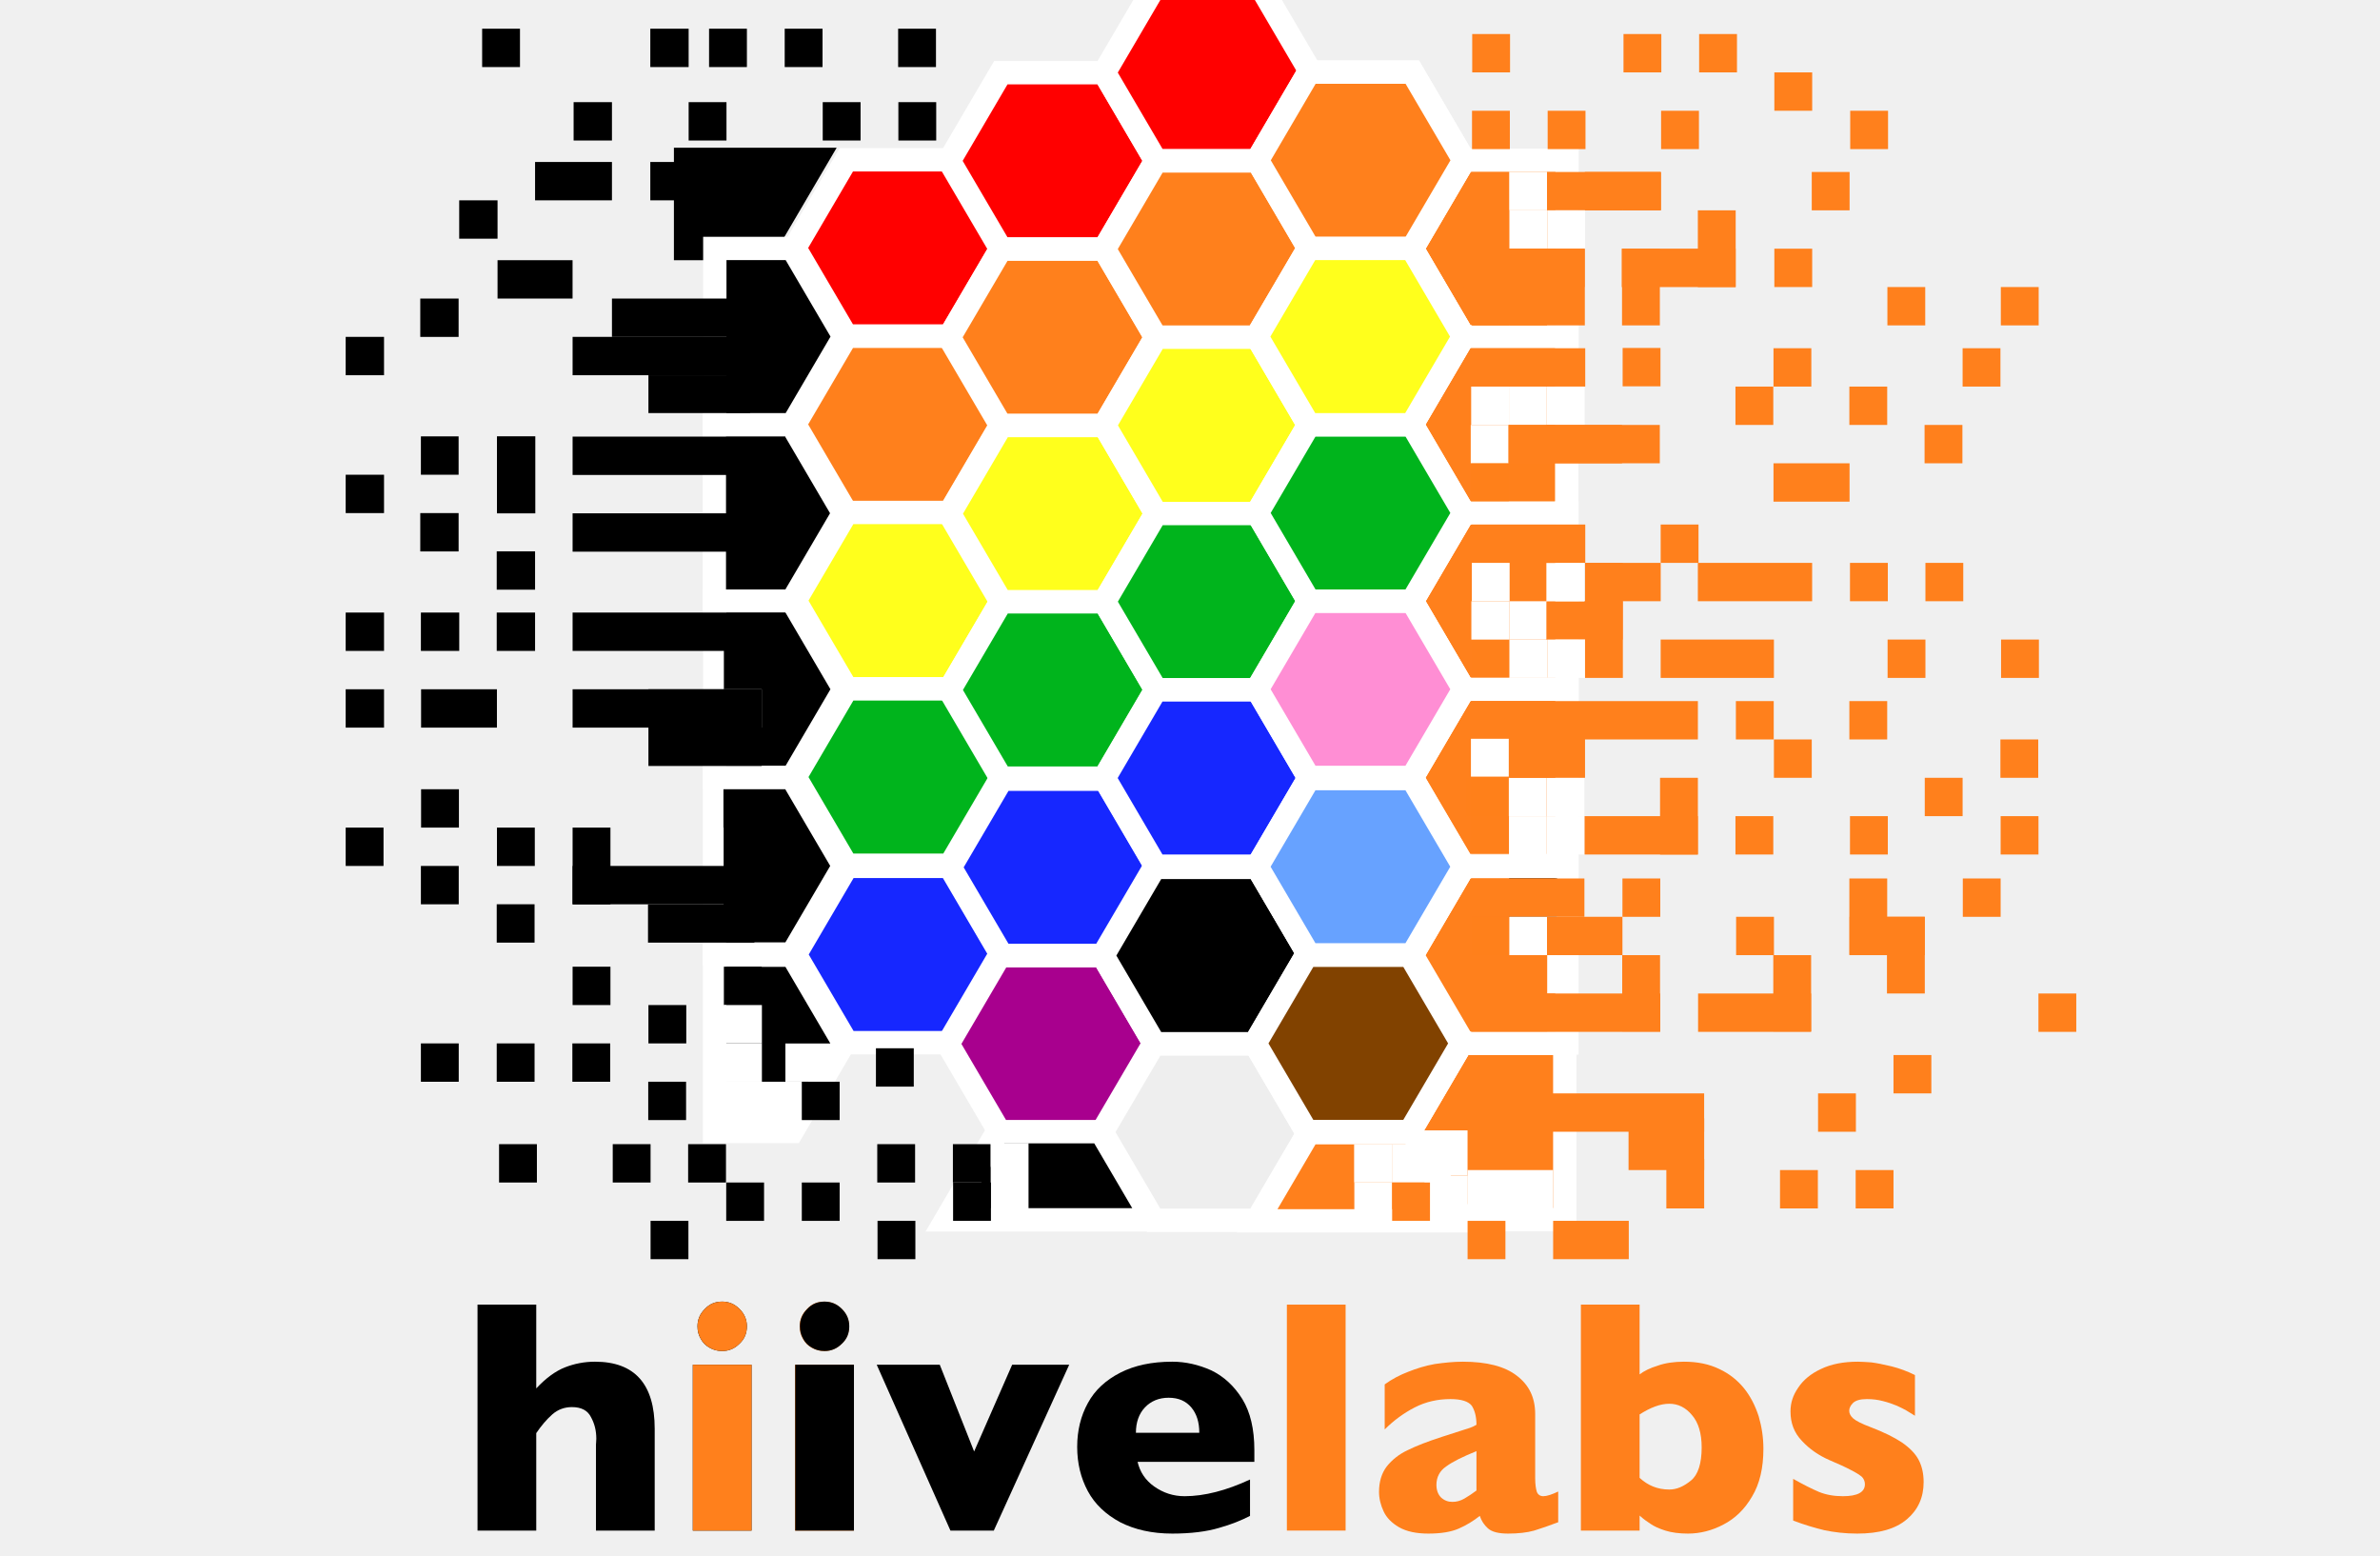
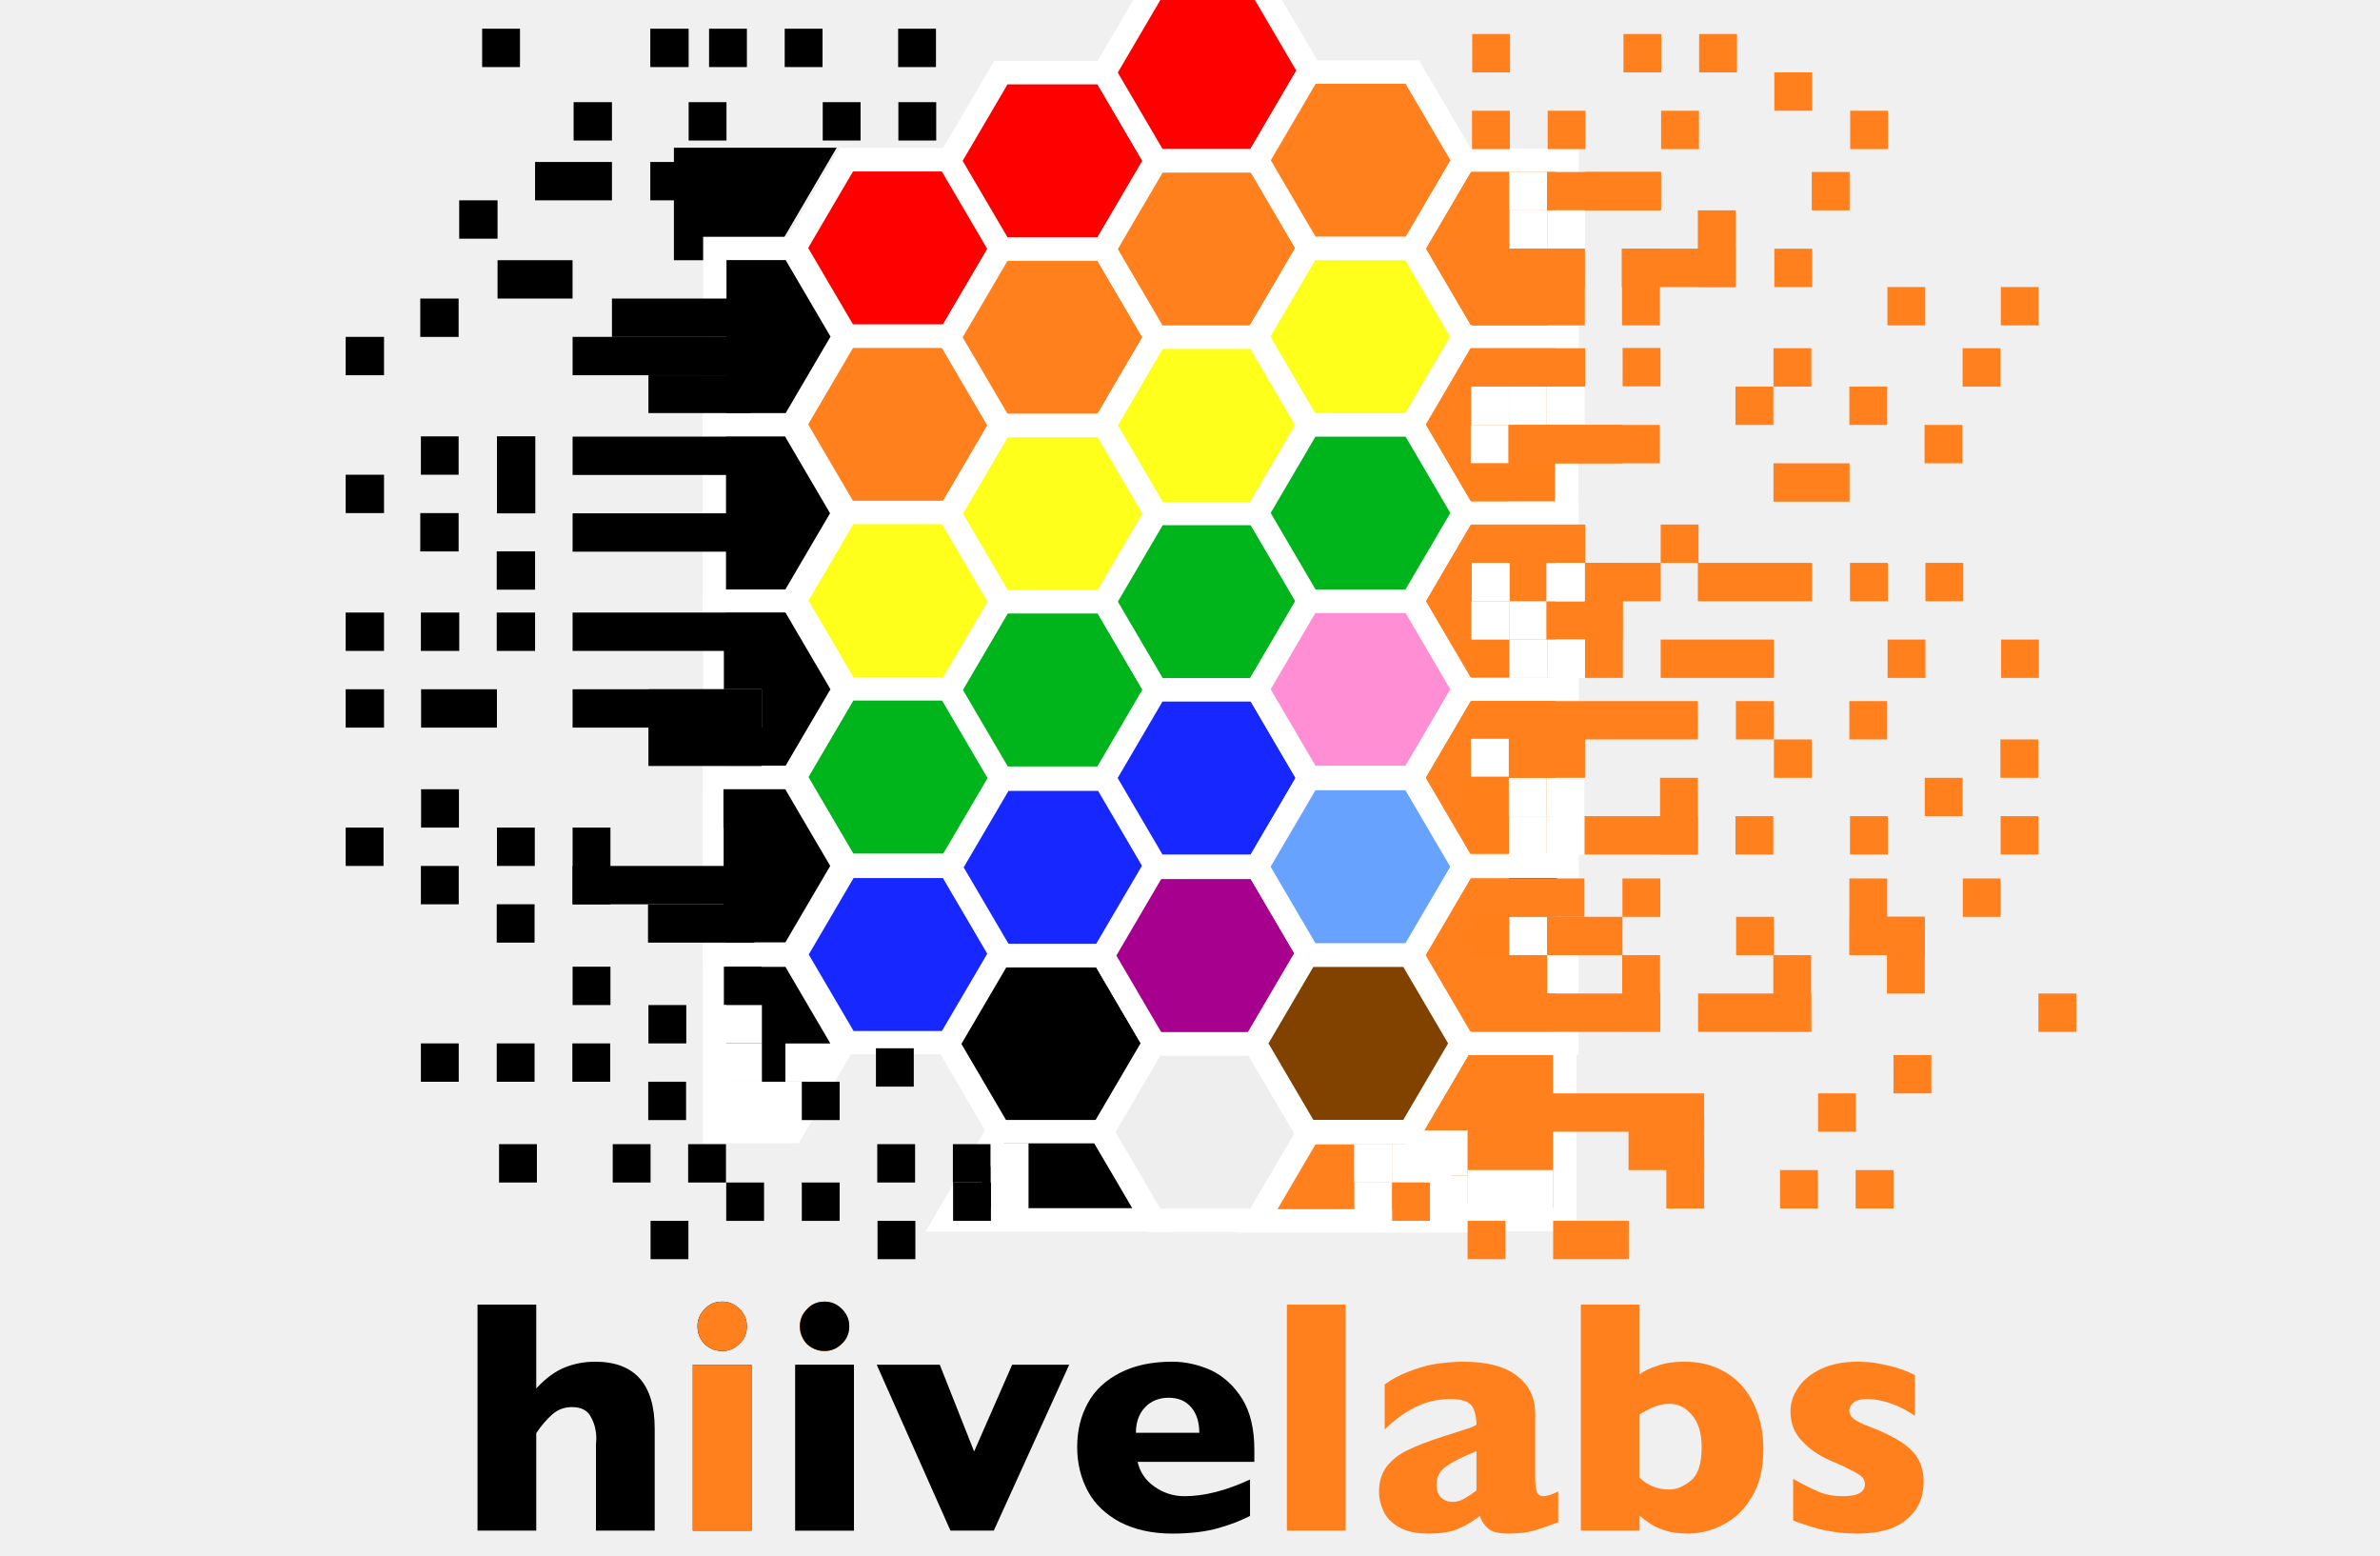
<svg xmlns="http://www.w3.org/2000/svg" width="100%" height="100%" viewBox="0 0 612 400" version="1.1" xml:space="preserve" style="fill-rule:evenodd;clip-rule:evenodd;stroke-miterlimit:10;">
  <g id="Layer1" transform="matrix(1,0,0,1,0.503755,0.109133)">
    <g transform="matrix(1,0,0,1,0,-80)">
      <path d="M217.12,166.28L203.83,143.63L217.12,120.97L243.69,120.97L256.98,143.63L243.69,166.28L217.12,166.28Z" style="fill:rgb(255,0,0);fill-rule:nonzero;stroke:white;stroke-width:6px;" />
    </g>
    <g transform="matrix(1,0,0,1,0,-80)">
      <path d="M217.12,211.65L203.83,188.99L217.12,166.34L243.69,166.34L256.98,188.99L243.69,211.65L217.12,211.65Z" style="fill:rgb(255,128,28);fill-rule:nonzero;stroke:white;stroke-width:6px;" />
    </g>
    <g transform="matrix(1,0,0,1,0,-80)">
      <path d="M217.21,256.94L203.92,234.29L217.21,211.63L243.78,211.63L257.07,234.29L243.78,256.94L217.21,256.94Z" style="fill:rgb(255,255,28);fill-rule:nonzero;stroke:white;stroke-width:6px;" />
    </g>
    <g transform="matrix(1,0,0,1,0,-80)">
      <path d="M217.21,302.31L203.92,279.65L217.21,256.99L243.78,256.99L257.07,279.65L243.78,302.31L217.21,302.31Z" style="fill:rgb(0,180,28);fill-rule:nonzero;stroke:white;stroke-width:6px;" />
    </g>
    <g transform="matrix(1,0,0,1,0,-80)">
      <path d="M217.27,347.93L203.98,325.27L217.27,302.61L243.84,302.61L257.13,325.27L243.84,347.93L217.27,347.93Z" style="fill:rgb(22,39,255);fill-rule:nonzero;stroke:white;stroke-width:6px;" />
    </g>
    <g transform="matrix(1,0,0,1,0,-80)">
      <path d="M256.85,143.89L243.56,121.24L256.85,98.58L283.42,98.58L296.71,121.24L283.42,143.89L256.85,143.89Z" style="fill:rgb(255,0,0);fill-rule:nonzero;stroke:white;stroke-width:6px;" />
    </g>
    <g transform="matrix(1,0,0,1,0,-80)">
      <path d="M256.85,189.26L243.56,166.6L256.85,143.95L283.42,143.95L296.71,166.6L283.42,189.26L256.85,189.26Z" style="fill:rgb(255,128,28);fill-rule:nonzero;stroke:white;stroke-width:6px;" />
    </g>
    <g transform="matrix(1,0,0,1,0,-80)">
      <path d="M256.93,234.6L243.64,211.95L256.93,189.29L283.5,189.29L296.79,211.95L283.5,234.6L256.93,234.6Z" style="fill:rgb(255,255,28);fill-rule:nonzero;stroke:white;stroke-width:6px;" />
    </g>
    <g transform="matrix(1,0,0,1,0,-80)">
      <path d="M256.92,279.92L243.63,257.26L256.92,234.61L283.49,234.61L296.78,257.26L283.49,279.92L256.92,279.92Z" style="fill:rgb(0,180,28);fill-rule:nonzero;stroke:white;stroke-width:6px;" />
    </g>
    <g transform="matrix(1,0,0,1,0,-80)">
      <path d="M257.11,325.52L243.82,302.86L257.11,280.2L283.69,280.2L296.97,302.86L283.69,325.52L257.11,325.52Z" style="fill:rgb(22,39,255);fill-rule:nonzero;stroke:white;stroke-width:6px;" />
    </g>
    <g transform="matrix(1,0,0,1,0,-80)">
-       <path d="M256.53,370.91L243.24,348.25L256.53,325.59L283.1,325.59L296.39,348.25L283.1,370.91L256.53,370.91Z" style="fill:rgb(168,0,142);fill-rule:nonzero;stroke:white;stroke-width:6px;" />
+       <path d="M256.53,370.91L243.24,348.25L256.53,325.59L283.1,325.59L296.39,348.25L283.1,370.91L256.53,370.91Z" style="fill-rule:nonzero;stroke:white;stroke-width:6px;" />
    </g>
    <g transform="matrix(1,0,0,1,0,-80)">
      <path d="M296.74,121.21L283.45,98.55L296.74,75.89L323.31,75.89L336.6,98.55L323.31,121.21L296.74,121.21Z" style="fill:rgb(255,0,0);fill-rule:nonzero;stroke:white;stroke-width:6px;" />
    </g>
    <g transform="matrix(1,0,0,1,0,-80)">
      <path d="M296.74,166.58L283.45,143.92L296.74,121.26L323.31,121.26L336.6,143.92L323.31,166.58L296.74,166.58Z" style="fill:rgb(255,128,28);fill-rule:nonzero;stroke:white;stroke-width:6px;" />
    </g>
    <g transform="matrix(1,0,0,1,0,-80)">
      <path d="M296.77,211.9L283.49,189.24L296.77,166.58L323.35,166.58L336.64,189.24L323.35,211.9L296.77,211.9Z" style="fill:rgb(255,255,28);fill-rule:nonzero;stroke:white;stroke-width:6px;" />
    </g>
    <g transform="matrix(1,0,0,1,0,-80)">
      <path d="M296.76,257.21L283.47,234.56L296.76,211.9L323.34,211.9L336.63,234.56L323.34,257.21L296.76,257.21Z" style="fill:rgb(0,180,28);fill-rule:nonzero;stroke:white;stroke-width:6px;" />
    </g>
    <g transform="matrix(1,0,0,1,0,-80)">
-       <path d="M296.37,348.2L283.08,325.54L296.37,302.88L322.94,302.88L336.23,325.54L322.94,348.2L296.37,348.2Z" style="fill-rule:nonzero;stroke:white;stroke-width:6px;" />
+       <path d="M296.37,348.2L283.08,325.54L296.37,302.88L322.94,302.88L336.23,325.54L322.94,348.2L296.37,348.2Z" style="fill:rgb(168,0,142);fill-rule:nonzero;stroke:white;stroke-width:6px;" />
    </g>
    <g transform="matrix(1,0,0,1,0,-80)">
      <path d="M296.15,393.59L282.86,370.93L296.15,348.28L322.72,348.28L336.01,370.93L322.72,393.59L296.15,393.59Z" style="fill:rgb(238,238,238);fill-rule:nonzero;stroke:white;stroke-width:6px;" />
    </g>
    <g transform="matrix(1,0,0,1,0,-80)">
      <path d="M296.7,302.56L283.42,279.9L296.7,257.24L323.28,257.24L336.57,279.9L323.28,302.56L296.7,302.56Z" style="fill:rgb(22,39,255);fill-rule:nonzero;stroke:white;stroke-width:6px;" />
    </g>
  </g>
  <g id="Layer_1" transform="matrix(1,0,0,1,0,-80)">
    <g transform="matrix(1,0,0,1,-5,0)">
      <g>
        <path d="M181.29,120.97L181.29,143.89L201.47,143.89L214.91,120.97L181.29,120.97Z" style="fill-rule:nonzero;" />
      </g>
      <g>
        <path d="M181.29,120.97L181.29,143.89L201.47,143.89L214.91,120.97L181.29,120.97Z" style="fill:none;fill-rule:nonzero;stroke:black;stroke-width:6px;" />
      </g>
    </g>
    <g>
      <path d="M183.81,189.19L183.81,143.87L203.75,143.87L217.04,166.53L203.75,189.19L183.81,189.19Z" style="fill-rule:nonzero;stroke:white;stroke-width:6px;" />
      <path d="M183.69,234.6L183.69,189.28L203.63,189.28L216.92,211.94L203.63,234.6L183.69,234.6Z" style="fill-rule:nonzero;stroke:white;stroke-width:6px;" />
      <path d="M183.79,279.85L183.79,234.53L203.73,234.53L217.02,257.19L203.73,279.85L183.79,279.85Z" style="fill-rule:nonzero;stroke:white;stroke-width:6px;" />
      <path d="M183.73,325.26L183.73,279.94L203.67,279.94L216.96,302.6L203.67,325.26L183.73,325.26Z" style="fill-rule:nonzero;stroke:white;stroke-width:6px;" />
    </g>
    <path d="M183.75,370.88L183.75,325.56L203.69,325.56L216.98,348.22L203.69,370.88L183.75,370.88Z" style="fill-rule:nonzero;stroke:white;stroke-width:6px;" />
    <path d="M243.24,393.59L256.53,370.93L283.1,370.93L296.39,393.59L243.24,393.59Z" style="fill-rule:nonzero;stroke:white;stroke-width:6px;" />
    <rect x="127.94" y="146.89" width="19.29" height="9.86" />
    <rect x="108.07" y="156.75" width="9.86" height="9.86" />
    <rect x="88.89" y="166.6" width="9.86" height="9.86" />
    <rect x="147.24" y="166.6" width="51.08" height="9.86" />
    <rect x="166.74" y="176.46" width="26.15" height="9.73" />
    <rect x="108.23" y="192.18" width="9.7" height="9.86" />
    <rect x="127.79" y="192.16" width="9.86" height="19.81" />
    <rect x="88.89" y="202.04" width="9.86" height="9.86" />
    <rect x="108.07" y="211.9" width="9.86" height="9.86" />
    <rect x="147.24" y="211.96" width="58.45" height="9.86" />
    <rect x="127.73" y="221.73" width="9.86" height="9.86" />
    <rect x="88.89" y="237.47" width="9.86" height="9.86" />
    <rect x="108.23" y="237.47" width="9.86" height="9.86" />
    <rect x="127.73" y="237.47" width="9.86" height="9.86" />
    <rect x="147.24" y="237.47" width="54.7" height="9.86" />
    <rect x="186.14" y="245.43" width="11.17" height="13.71" />
    <rect x="88.89" y="257.19" width="9.86" height="9.86" />
    <rect x="108.28" y="257.19" width="19.5" height="9.86" />
    <rect x="147.24" y="257.19" width="48.52" height="9.86" />
    <rect x="186.14" y="257.19" width="9.73" height="9.86" style="fill:white;" />
    <rect x="166.74" y="257.19" width="29.12" height="19.72" />
    <rect x="108.28" y="282.89" width="9.73" height="9.86" />
    <rect x="186.03" y="282.89" width="15.91" height="9.86" />
    <rect x="88.89" y="292.75" width="9.73" height="9.86" />
    <rect x="127.79" y="292.75" width="9.73" height="9.86" />
    <rect x="147.24" y="292.75" width="9.73" height="19.72" />
    <rect x="186.08" y="287.82" width="9.73" height="25.16" />
    <rect x="108.23" y="302.61" width="9.73" height="9.86" />
    <rect x="147.24" y="302.61" width="48.52" height="9.86" />
    <rect x="127.73" y="312.46" width="9.73" height="9.86" />
    <rect x="166.63" y="312.46" width="27.35" height="9.86" />
    <rect x="167.29" y="393.84" width="9.73" height="9.86" />
    <rect x="225.65" y="393.84" width="9.73" height="9.86" />
    <rect x="123.98" y="87.38" width="9.73" height="9.86" />
    <rect x="167.22" y="87.38" width="9.86" height="9.86" />
    <rect x="182.33" y="87.38" width="9.73" height="9.86" />
    <rect x="201.78" y="87.38" width="9.73" height="9.86" />
    <rect x="230.95" y="87.38" width="9.73" height="9.86" />
    <rect x="147.5" y="106.26" width="9.86" height="9.86" />
    <rect x="177.08" y="106.26" width="9.73" height="9.86" />
    <rect x="211.56" y="106.26" width="9.73" height="9.86" />
    <rect x="231.01" y="106.26" width="9.73" height="9.86" />
    <rect x="137.59" y="121.64" width="19.77" height="9.86" />
    <rect x="167.22" y="121.64" width="9.86" height="9.86" />
    <rect x="118.08" y="131.5" width="9.86" height="9.86" />
    <g transform="matrix(1,0,0,1,0,-1)">
      <rect x="182.94" y="131.5" width="9.73" height="9.86" />
    </g>
    <rect x="147.24" y="328.51" width="9.73" height="9.86" />
    <rect x="166.74" y="338.37" width="9.73" height="9.86" />
    <rect x="127.73" y="348.23" width="9.73" height="9.86" />
    <rect x="147.18" y="348.23" width="9.73" height="9.86" />
    <rect x="166.69" y="358.08" width="9.73" height="9.86" />
    <rect x="186.14" y="358.08" width="16.95" height="9.86" style="fill:white;" />
    <rect x="225.24" y="349.48" width="9.73" height="9.86" />
    <rect x="128.33" y="374.13" width="9.73" height="9.86" />
    <path d="M138.05,383.99L138.05,374.13" style="fill:none;fill-rule:nonzero;" />
    <rect x="176.95" y="374.13" width="9.73" height="9.86" />
    <rect x="186.74" y="383.99" width="9.73" height="9.86" />
    <rect x="225.58" y="374.13" width="9.73" height="9.86" />
    <rect x="245.03" y="374.13" width="9.73" height="9.86" />
    <rect x="254.75" y="373.84" width="9.73" height="16.81" style="fill:white;" />
    <path d="M138.11,393.84L138.11,383.99" style="fill:none;fill-rule:nonzero;" />
    <path d="M157.56,383.99L157.56,393.84" style="fill:none;fill-rule:nonzero;" />
    <rect x="157.56" y="374.13" width="9.73" height="9.86" />
    <rect x="206.18" y="383.99" width="9.73" height="9.86" />
    <rect x="245.08" y="383.99" width="9.73" height="9.86" />
    <g>
      <path d="M376.38,166.53L363.1,143.87L376.38,121.21L402.96,121.21L402.96,166.53L376.38,166.53Z" style="fill:rgb(255,128,28);fill-rule:nonzero;stroke:white;stroke-width:6px;" />
      <path d="M375.79,393.54L362.5,370.88L375.79,348.23L402.37,348.23L402.37,393.54L375.79,393.54Z" style="fill:rgb(255,128,28);fill-rule:nonzero;stroke:white;stroke-width:6px;" />
      <path d="M376.35,302.51L363.06,279.85L376.35,257.19L402.93,257.19L402.93,302.51L376.35,302.51Z" style="fill:rgb(255,128,28);fill-rule:nonzero;stroke:white;stroke-width:6px;" />
      <path d="M376.36,257.19L363.07,234.53L376.36,211.87L402.93,211.87L402.93,257.19L376.36,257.19Z" style="fill:rgb(255,128,28);fill-rule:nonzero;stroke:white;stroke-width:6px;" />
      <path d="M376.28,211.85L362.99,189.19L376.28,166.53L402.86,166.53L402.86,211.85L376.28,211.85Z" style="fill:rgb(255,128,28);fill-rule:nonzero;stroke:white;stroke-width:6px;" />
      <path d="M376.34,348.13L363.06,325.47L376.34,302.81L402.92,302.81L402.92,348.13L376.34,348.13Z" style="fill:rgb(255,128,28);fill-rule:nonzero;stroke:white;stroke-width:6px;" />
    </g>
    <rect x="378.35" y="124.21" width="9.73" height="9.86" style="fill:rgb(255,128,28);" />
    <rect x="388.08" y="124.21" width="9.73" height="9.86" style="fill:white;" />
    <rect x="407.53" y="124.21" width="9.73" height="9.86" style="fill:rgb(255,128,28);" />
    <rect x="417.25" y="124.21" width="9.73" height="9.86" style="fill:rgb(255,128,28);" />
    <rect x="465.88" y="124.21" width="9.73" height="9.86" style="fill:rgb(255,128,28);" />
    <rect x="378.41" y="134.07" width="9.73" height="9.86" style="fill:rgb(255,128,28);" />
    <rect x="436.59" y="134.07" width="9.73" height="19.72" style="fill:rgb(255,128,28);" />
    <rect x="378.3" y="143.93" width="9.73" height="9.86" style="fill:rgb(255,128,28);" />
    <rect x="417.03" y="143.92" width="29.28" height="9.88" style="fill:rgb(255,128,28);" />
    <rect x="456.26" y="143.93" width="9.73" height="9.86" style="fill:rgb(255,128,28);" />
    <rect x="378.35" y="153.79" width="9.73" height="9.86" style="fill:rgb(255,128,28);" />
    <rect x="397.8" y="124.21" width="29.34" height="9.86" style="fill:rgb(255,128,28);" />
    <rect x="388.13" y="134.07" width="9.73" height="9.86" style="fill:white;" />
    <rect x="397.86" y="134.07" width="9.73" height="9.86" style="fill:white;" />
    <rect x="376.5" y="143.93" width="30.97" height="9.86" style="fill:rgb(255,128,28);" />
    <rect x="388.08" y="153.79" width="9.73" height="9.86" style="fill:rgb(255,128,28);" />
    <rect x="378.52" y="143.93" width="29.01" height="19.72" style="fill:rgb(255,128,28);" />
    <rect x="417.09" y="143.93" width="9.73" height="19.72" style="fill:rgb(255,128,28);" />
    <rect x="485.33" y="153.79" width="9.73" height="9.86" style="fill:rgb(255,128,28);" />
    <rect x="514.5" y="153.79" width="9.73" height="9.86" style="fill:rgb(255,128,28);" />
    <rect x="378.24" y="169.52" width="29.39" height="9.86" style="fill:rgb(255,128,28);" />
    <rect x="417.25" y="169.45" width="9.73" height="9.86" style="fill:rgb(255,128,28);" />
    <rect x="456.04" y="169.52" width="9.73" height="9.86" style="fill:rgb(255,128,28);" />
    <rect x="504.67" y="169.52" width="9.73" height="9.86" style="fill:rgb(255,128,28);" />
    <rect x="378.3" y="179.38" width="9.73" height="9.86" style="fill:white;" />
    <rect x="388.02" y="179.38" width="9.73" height="9.86" style="fill:white;" />
    <rect x="397.75" y="179.38" width="9.73" height="9.86" style="fill:white;" />
    <rect x="475.55" y="179.38" width="9.73" height="9.86" style="fill:rgb(255,128,28);" />
    <rect x="378.19" y="189.24" width="9.73" height="9.86" style="fill:white;" />
    <rect x="397.64" y="189.24" width="9.73" height="9.86" style="fill:rgb(255,128,28);" />
    <rect x="407.36" y="189.24" width="9.73" height="9.86" style="fill:rgb(255,128,28);" />
    <rect x="387.91" y="189.24" width="38.9" height="9.86" style="fill:rgb(255,128,28);" />
    <rect x="494.89" y="189.24" width="9.73" height="9.86" style="fill:rgb(255,128,28);" />
    <rect x="378.24" y="199.1" width="9.73" height="9.86" style="fill:rgb(255,128,28);fill-opacity:0.32;" />
    <rect x="378.3" y="199.1" width="21.51" height="9.86" style="fill:rgb(255,128,28);fill-opacity:0.32;" />
    <rect x="456.04" y="199.1" width="19.56" height="9.86" style="fill:rgb(255,128,28);" />
    <rect x="378.41" y="214.84" width="29.23" height="9.86" style="fill:rgb(255,128,28);" />
    <rect x="378.46" y="224.7" width="9.73" height="9.86" style="fill:rgb(255,128,28);fill-opacity:0.32;" />
    <rect x="378.35" y="234.56" width="9.73" height="9.86" style="fill:rgb(255,128,28);fill-opacity:0.32;" />
    <rect x="388.08" y="234.56" width="9.73" height="9.86" style="fill:white;" />
    <rect x="378.41" y="244.41" width="9.73" height="9.86" style="fill:rgb(255,128,28);fill-opacity:0.32;" />
    <rect x="388.13" y="244.41" width="9.73" height="9.86" style="fill:white;" />
    <rect x="378.3" y="260.23" width="58.3" height="9.86" style="fill:rgb(255,128,28);" />
    <rect x="378.35" y="270.09" width="9.73" height="9.86" style="fill:rgb(255,128,28);fill-opacity:0.32;" />
    <rect x="376.85" y="279.95" width="11.11" height="9.86" style="fill:rgb(255,128,28);fill-opacity:0.32;" />
    <rect x="387.97" y="279.95" width="9.73" height="9.86" style="fill:white;" />
    <rect x="378.3" y="279.95" width="9.73" height="19.72" style="fill:rgb(255,128,28);fill-opacity:0.32;" />
    <rect x="388.02" y="289.81" width="9.73" height="9.86" style="fill:white;" />
    <rect x="427.03" y="214.84" width="9.73" height="9.86" style="fill:rgb(255,128,28);" />
    <rect x="407.64" y="224.7" width="19.4" height="9.86" style="fill:rgb(255,128,28);" />
    <rect x="436.59" y="224.7" width="29.39" height="9.86" style="fill:rgb(255,128,28);" />
    <rect x="475.71" y="224.7" width="9.73" height="9.86" style="fill:rgb(255,128,28);" />
    <rect x="495.11" y="224.7" width="9.73" height="9.86" style="fill:rgb(255,128,28);" />
    <rect x="397.64" y="234.56" width="19.61" height="9.86" style="fill:rgb(255,128,28);" />
    <rect x="397.86" y="244.41" width="9.73" height="9.86" style="fill:white;" />
    <rect x="407.58" y="224.73" width="9.73" height="29.54" style="fill:rgb(255,128,28);" />
    <rect x="427.03" y="244.41" width="29.12" height="9.86" style="fill:rgb(255,128,28);" />
    <rect x="485.38" y="244.41" width="9.73" height="9.86" style="fill:rgb(255,128,28);" />
    <rect x="514.56" y="244.41" width="9.73" height="9.86" style="fill:rgb(255,128,28);" />
    <rect x="446.37" y="260.23" width="9.73" height="9.86" style="fill:rgb(255,128,28);" />
    <rect x="475.55" y="260.23" width="9.73" height="9.86" style="fill:rgb(255,128,28);" />
    <rect x="456.15" y="270.09" width="9.73" height="9.86" style="fill:rgb(255,128,28);" />
    <rect x="397.69" y="279.95" width="9.73" height="9.86" style="fill:white;" />
    <rect x="426.87" y="279.95" width="9.73" height="19.72" style="fill:rgb(255,128,28);" />
    <rect x="446.26" y="289.81" width="9.73" height="9.86" style="fill:rgb(255,128,28);" />
    <rect x="494.94" y="279.95" width="9.73" height="9.86" style="fill:rgb(255,128,28);" />
    <rect x="514.39" y="270.09" width="9.73" height="9.86" style="fill:rgb(255,128,28);" />
    <rect x="397.75" y="289.81" width="9.73" height="9.86" style="fill:white;" />
    <rect x="407.47" y="289.81" width="29.12" height="9.86" style="fill:rgb(255,128,28);" />
    <rect x="514.45" y="289.81" width="9.73" height="9.86" style="fill:rgb(255,128,28);" />
    <rect x="388.04" y="305.83" width="12.36" height="9.86" />
    <rect x="417.2" y="305.83" width="9.73" height="9.86" style="fill:rgb(255,128,28);" />
    <rect x="378.35" y="305.83" width="29.07" height="9.86" style="fill:rgb(255,128,28);" />
    <rect x="475.55" y="305.83" width="9.73" height="19.64" style="fill:rgb(255,128,28);" />
    <rect x="504.72" y="305.83" width="9.73" height="9.86" style="fill:rgb(255,128,28);" />
    <rect x="378.35" y="315.68" width="9.73" height="9.86" style="fill:rgb(255,128,28);fill-opacity:0.32;" />
    <rect x="388.11" y="315.68" width="12.36" height="9.86" style="fill:white;" />
    <rect x="397.8" y="315.68" width="19.4" height="9.86" style="fill:rgb(255,128,28);" />
    <rect x="446.43" y="315.68" width="9.73" height="9.86" style="fill:rgb(255,128,28);" />
    <rect x="475.6" y="315.68" width="19.34" height="9.86" style="fill:rgb(255,128,28);" />
    <rect x="387.97" y="325.54" width="12.36" height="9.86" style="fill:white;" />
    <rect x="417.14" y="325.54" width="9.73" height="19.61" style="fill:rgb(255,128,28);" />
    <rect x="455.99" y="325.54" width="9.73" height="19.61" style="fill:rgb(255,128,28);" />
    <rect x="485.22" y="315.68" width="9.73" height="19.72" style="fill:rgb(255,128,28);" />
    <rect x="436.65" y="335.4" width="29.07" height="9.86" style="fill:rgb(255,128,28);" />
    <rect x="524.17" y="335.4" width="9.73" height="9.86" style="fill:rgb(255,128,28);" />
    <rect x="486.9" y="351.22" width="9.73" height="9.86" style="fill:rgb(255,128,28);" />
    <rect x="383.76" y="361.08" width="54.45" height="9.86" style="fill:rgb(255,128,28);" />
    <rect x="467.5" y="361.08" width="9.73" height="9.86" style="fill:rgb(255,128,28);" />
    <rect x="418.77" y="367.5" width="19.45" height="13.29" style="fill:rgb(255,128,28);" />
    <rect x="428.49" y="377.93" width="9.73" height="12.72" style="fill:rgb(255,128,28);" />
    <rect x="457.72" y="380.79" width="9.73" height="9.86" style="fill:rgb(255,128,28);" />
    <rect x="477.17" y="380.79" width="9.73" height="9.86" style="fill:rgb(255,128,28);" />
    <rect x="378.57" y="88.75" width="9.73" height="9.86" style="fill:rgb(255,128,28);" />
    <rect x="417.47" y="88.75" width="9.73" height="9.86" style="fill:rgb(255,128,28);" />
    <rect x="436.92" y="88.75" width="9.73" height="9.86" style="fill:rgb(255,128,28);" />
    <rect x="456.26" y="98.61" width="9.73" height="9.86" style="fill:rgb(255,128,28);" />
    <rect x="378.52" y="108.47" width="9.73" height="9.86" style="fill:rgb(255,128,28);" />
    <rect x="397.97" y="108.47" width="9.73" height="9.86" style="fill:rgb(255,128,28);" />
    <rect x="427.14" y="108.47" width="9.73" height="9.86" style="fill:rgb(255,128,28);" />
    <rect x="475.77" y="108.47" width="9.73" height="9.86" style="fill:rgb(255,128,28);" />
    <g>
      <path d="M336.58,143.87L323.3,121.21L336.58,98.55L363.16,98.55L376.45,121.21L363.16,143.87L336.58,143.87Z" style="fill:rgb(255,128,28);fill-rule:nonzero;stroke:white;stroke-width:6px;" />
      <path d="M335.99,370.88L322.7,348.23L335.99,325.57L362.57,325.57L375.85,348.23L362.57,370.88L335.99,370.88Z" style="fill:rgb(255,128,28);fill-rule:nonzero;stroke:white;stroke-width:6px;" />
      <path d="M336.55,279.85L323.26,257.19L336.55,234.53L363.12,234.53L376.41,257.19L363.12,279.85L336.55,279.85Z" style="fill:rgb(255,128,28);fill-rule:nonzero;stroke:white;stroke-width:6px;" />
      <path d="M336.56,234.53L323.27,211.87L336.56,189.21L363.13,189.21L376.42,211.87L363.13,234.53L336.56,234.53Z" style="fill:rgb(255,128,28);fill-rule:nonzero;stroke:white;stroke-width:6px;" />
      <path d="M336.48,189.19L323.19,166.53L336.48,143.87L363.06,143.87L376.34,166.53L363.06,189.19L336.48,189.19Z" style="fill:rgb(255,128,28);fill-rule:nonzero;stroke:white;stroke-width:6px;" />
      <path d="M336.54,325.47L323.25,302.81L336.54,280.15L363.12,280.15L376.4,302.81L363.12,325.47L336.54,325.47Z" style="fill:rgb(255,128,28);fill-rule:nonzero;stroke:white;stroke-width:6px;" />
    </g>
    <path d="M336.58,143.87L323.3,121.21L336.58,98.55L363.16,98.55L376.45,121.21L363.16,143.87L336.58,143.87Z" style="fill:rgb(255,128,28);fill-rule:nonzero;stroke:white;stroke-width:6px;" />
    <path d="M335.99,370.88L322.7,348.23L335.99,325.57L362.57,325.57L375.85,348.23L362.57,370.88L335.99,370.88Z" style="fill:rgb(129,66,0);fill-rule:nonzero;stroke:white;stroke-width:6px;" />
    <path d="M336.55,279.85L323.26,257.19L336.55,234.53L363.12,234.53L376.41,257.19L363.12,279.85L336.55,279.85Z" style="fill:rgb(255,142,212);fill-rule:nonzero;stroke:white;stroke-width:6px;" />
    <path d="M336.56,234.53L323.27,211.87L336.56,189.21L363.13,189.21L376.42,211.87L363.13,234.53L336.56,234.53Z" style="fill:rgb(0,180,28);fill-rule:nonzero;stroke:white;stroke-width:6px;" />
    <path d="M336.48,189.19L323.19,166.53L336.48,143.87L363.06,143.87L376.34,166.53L363.06,189.19L336.48,189.19Z" style="fill:rgb(255,255,28);fill-rule:nonzero;stroke:white;stroke-width:6px;" />
    <path d="M336.54,325.47L323.25,302.81L336.54,280.15L363.12,280.15L376.4,302.81L363.12,325.47L336.54,325.47Z" style="fill:rgb(103,162,255);fill-rule:nonzero;stroke:white;stroke-width:6px;" />
    <path d="M323.26,393.84L336.55,371.19L363.12,371.19L376.41,393.84L323.26,393.84Z" style="fill:rgb(255,128,28);fill-rule:nonzero;stroke:white;stroke-width:6px;" />
    <rect x="348.2" y="374.13" width="9.73" height="9.86" style="fill:white;" />
    <rect x="348.26" y="383.99" width="9.73" height="9.86" style="fill:white;" />
    <rect x="377.38" y="393.84" width="9.73" height="9.86" style="fill:rgb(255,128,28);" />
    <rect x="399.38" y="393.84" width="19.45" height="9.86" style="fill:rgb(255,128,28);" />
    <rect x="366.3" y="382.22" width="11.13" height="11.63" style="fill:white;" />
    <rect x="366.24" y="370.59" width="11.13" height="11.63" style="fill:white;" />
    <rect x="377.38" y="380.79" width="22" height="13.05" style="fill:white;" />
    <rect x="357.93" y="374.13" width="9.73" height="9.86" style="fill:white;" />
    <rect x="357.98" y="383.99" width="9.73" height="9.86" style="fill:rgb(255,128,28);" />
    <rect x="446.26" y="179.38" width="9.73" height="9.86" style="fill:rgb(255,128,28);" />
    <rect x="378.46" y="224.7" width="9.73" height="9.86" style="fill:white;" />
    <rect x="378.35" y="234.56" width="9.73" height="9.86" style="fill:white;" />
    <rect x="378.24" y="269.92" width="9.73" height="9.73" style="fill:white;" />
    <rect x="388.13" y="260.5" width="19.45" height="19.45" style="fill:rgb(255,128,28);" />
    <rect x="475.71" y="289.81" width="9.73" height="9.86" style="fill:rgb(255,128,28);" />
    <rect x="397.64" y="224.73" width="9.73" height="9.86" style="fill:white;" />
    <rect x="182.94" y="121.64" width="9.73" height="9.86" />
    <rect x="192.66" y="121.64" width="9.73" height="9.86" />
    <rect x="157.36" y="156.75" width="44.58" height="9.86" />
    <rect x="201.96" y="348.25" width="12.2" height="9.83" style="fill:white;" />
    <rect x="202.02" y="358.08" width="9.73" height="9.86" style="fill:white;" />
    <rect x="206.18" y="358.08" width="9.73" height="9.86" />
    <rect x="186.14" y="328.51" width="9.73" height="9.86" />
    <rect x="186.19" y="338.37" width="9.73" height="9.86" style="fill:white;" />
    <rect x="186.19" y="348.23" width="9.73" height="9.86" style="fill:white;" />
    <rect x="147.24" y="192.24" width="54.7" height="9.86" />
    <rect x="108.23" y="348.23" width="9.73" height="9.86" />
    <rect x="378.24" y="325.54" width="19.61" height="19.61" style="fill:rgb(255,128,28);" />
    <rect x="378.3" y="335.4" width="48.63" height="9.86" style="fill:rgb(255,128,28);" />
    <g transform="matrix(0.65,0,0,0.65,20,147)">
      <g transform="matrix(1,0,0,1,150.748,502.259)">
        <g transform="matrix(132,0,0,132,0,0)">
          <path d="M0.587,-0L0.411,-0L0.411,-0.258C0.411,-0.26 0.412,-0.269 0.412,-0.275C0.412,-0.299 0.407,-0.32 0.396,-0.34C0.386,-0.36 0.367,-0.37 0.339,-0.37C0.317,-0.37 0.297,-0.363 0.28,-0.348C0.263,-0.333 0.247,-0.314 0.232,-0.292L0.232,-0L0.056,-0L0.056,-0.677L0.232,-0.677L0.232,-0.426C0.261,-0.457 0.29,-0.478 0.318,-0.489C0.346,-0.5 0.376,-0.506 0.408,-0.506C0.527,-0.506 0.587,-0.439 0.587,-0.305L0.587,-0Z" style="fill-rule:nonzero;" />
        </g>
        <g transform="matrix(132,0,0,132,83.9824,0)">
          <path d="M0.227,-0.612C0.227,-0.591 0.22,-0.574 0.205,-0.56C0.19,-0.545 0.173,-0.538 0.153,-0.538C0.139,-0.538 0.127,-0.541 0.115,-0.548C0.104,-0.554 0.095,-0.563 0.089,-0.574C0.082,-0.586 0.079,-0.598 0.079,-0.612C0.079,-0.632 0.086,-0.649 0.101,-0.664C0.115,-0.679 0.132,-0.686 0.153,-0.686C0.173,-0.686 0.19,-0.679 0.205,-0.664C0.22,-0.649 0.227,-0.632 0.227,-0.612ZM0.241,-0L0.065,-0L0.065,-0.497L0.241,-0.497L0.241,-0Z" style="fill-rule:nonzero;" />
        </g>
      </g>
      <g transform="matrix(1,0,0,1,234.748,502.259)">
        <g transform="matrix(132,0,0,132,0,0)">
          <path d="M0.227,-0.612C0.227,-0.591 0.22,-0.574 0.205,-0.56C0.19,-0.545 0.173,-0.538 0.153,-0.538C0.139,-0.538 0.127,-0.541 0.115,-0.548C0.104,-0.554 0.095,-0.563 0.089,-0.574C0.082,-0.586 0.079,-0.598 0.079,-0.612C0.079,-0.632 0.086,-0.649 0.101,-0.664C0.115,-0.679 0.132,-0.686 0.153,-0.686C0.173,-0.686 0.19,-0.679 0.205,-0.664C0.22,-0.649 0.227,-0.632 0.227,-0.612ZM0.241,-0L0.065,-0L0.065,-0.497L0.241,-0.497L0.241,-0Z" style="fill:rgb(255,128,28);fill-rule:nonzero;" />
        </g>
        <g transform="matrix(132,0,0,132,40.4121,0)">
          <path d="M0.227,-0.612C0.227,-0.591 0.22,-0.574 0.205,-0.56C0.19,-0.545 0.173,-0.538 0.153,-0.538C0.139,-0.538 0.127,-0.541 0.115,-0.548C0.104,-0.554 0.095,-0.563 0.089,-0.574C0.082,-0.586 0.079,-0.598 0.079,-0.612C0.079,-0.632 0.086,-0.649 0.101,-0.664C0.115,-0.679 0.132,-0.686 0.153,-0.686C0.173,-0.686 0.19,-0.679 0.205,-0.664C0.22,-0.649 0.227,-0.632 0.227,-0.612ZM0.241,-0L0.065,-0L0.065,-0.497L0.241,-0.497L0.241,-0Z" style="fill:rgb(255,128,28);fill-rule:nonzero;" />
        </g>
      </g>
      <g transform="matrix(1,0,0,1,275.248,502.259)">
        <g transform="matrix(132,0,0,132,0,0)">
          <path d="M0.227,-0.612C0.227,-0.591 0.22,-0.574 0.205,-0.56C0.19,-0.545 0.173,-0.538 0.153,-0.538C0.139,-0.538 0.127,-0.541 0.115,-0.548C0.104,-0.554 0.095,-0.563 0.089,-0.574C0.082,-0.586 0.079,-0.598 0.079,-0.612C0.079,-0.632 0.086,-0.649 0.101,-0.664C0.115,-0.679 0.132,-0.686 0.153,-0.686C0.173,-0.686 0.19,-0.679 0.205,-0.664C0.22,-0.649 0.227,-0.632 0.227,-0.612ZM0.241,-0L0.065,-0L0.065,-0.497L0.241,-0.497L0.241,-0Z" style="fill-rule:nonzero;" />
        </g>
        <g transform="matrix(132,0,0,132,40.4121,0)">
          <path d="M0.58,-0.497L0.354,-0L0.224,-0L0.003,-0.497L0.192,-0.497L0.295,-0.237L0.409,-0.497L0.58,-0.497Z" style="fill-rule:nonzero;" />
        </g>
        <g transform="matrix(132,0,0,132,115.5,0)">
          <path d="M0.566,-0.206L0.216,-0.206C0.223,-0.176 0.239,-0.151 0.266,-0.132C0.293,-0.113 0.323,-0.103 0.357,-0.103C0.416,-0.103 0.482,-0.12 0.553,-0.153L0.553,-0.044C0.528,-0.031 0.496,-0.018 0.46,-0.008C0.423,0.003 0.376,0.009 0.32,0.009C0.259,0.009 0.207,-0.003 0.164,-0.025C0.121,-0.048 0.088,-0.079 0.067,-0.118C0.046,-0.157 0.035,-0.201 0.035,-0.251C0.035,-0.3 0.046,-0.344 0.067,-0.382C0.088,-0.421 0.121,-0.451 0.164,-0.473C0.207,-0.495 0.259,-0.506 0.32,-0.506C0.36,-0.506 0.399,-0.497 0.437,-0.48C0.474,-0.462 0.505,-0.434 0.53,-0.394C0.554,-0.355 0.566,-0.304 0.566,-0.241L0.566,-0.206ZM0.401,-0.293C0.401,-0.325 0.393,-0.35 0.377,-0.369C0.361,-0.388 0.339,-0.398 0.309,-0.398C0.28,-0.398 0.256,-0.388 0.238,-0.369C0.22,-0.35 0.211,-0.324 0.211,-0.293L0.401,-0.293Z" style="fill-rule:nonzero;" />
        </g>
      </g>
      <g transform="matrix(1,0,0,1,469.748,502.259)">
        <g transform="matrix(132,0,0,132,0,0)">
          <rect x="0.065" y="-0.677" width="0.176" height="0.677" style="fill:rgb(255,128,28);" />
        </g>
        <g transform="matrix(132,0,0,132,40.4121,0)">
          <path d="M0.572,-0.025C0.546,-0.015 0.522,-0.007 0.5,-0C0.479,0.006 0.452,0.009 0.422,0.009C0.393,0.009 0.373,0.004 0.361,-0.007C0.35,-0.017 0.342,-0.029 0.337,-0.044C0.318,-0.029 0.297,-0.016 0.274,-0.006C0.251,0.004 0.221,0.009 0.183,0.009C0.147,0.009 0.118,0.003 0.095,-0.01C0.073,-0.023 0.058,-0.038 0.049,-0.057C0.04,-0.076 0.035,-0.096 0.035,-0.116C0.035,-0.147 0.043,-0.172 0.058,-0.192C0.074,-0.212 0.095,-0.229 0.121,-0.241C0.147,-0.254 0.181,-0.267 0.224,-0.281C0.249,-0.289 0.267,-0.295 0.28,-0.299C0.292,-0.303 0.301,-0.306 0.308,-0.308C0.314,-0.31 0.32,-0.313 0.327,-0.317C0.327,-0.341 0.322,-0.36 0.313,-0.374C0.303,-0.387 0.282,-0.394 0.249,-0.394C0.211,-0.394 0.175,-0.386 0.142,-0.369C0.109,-0.352 0.079,-0.33 0.052,-0.303L0.052,-0.438C0.074,-0.454 0.097,-0.466 0.123,-0.476C0.148,-0.486 0.174,-0.494 0.202,-0.499C0.23,-0.503 0.258,-0.506 0.286,-0.506C0.358,-0.506 0.412,-0.492 0.448,-0.464C0.485,-0.436 0.503,-0.398 0.503,-0.349L0.503,-0.157C0.503,-0.139 0.505,-0.125 0.508,-0.116C0.511,-0.108 0.518,-0.103 0.527,-0.103C0.538,-0.103 0.553,-0.108 0.572,-0.117L0.572,-0.025ZM0.327,-0.12L0.327,-0.238C0.285,-0.221 0.255,-0.206 0.236,-0.192C0.217,-0.179 0.207,-0.16 0.207,-0.137C0.207,-0.121 0.212,-0.108 0.221,-0.099C0.231,-0.09 0.242,-0.086 0.255,-0.086C0.267,-0.086 0.279,-0.089 0.291,-0.096C0.303,-0.103 0.315,-0.111 0.327,-0.12Z" style="fill:rgb(255,128,28);fill-rule:nonzero;" />
        </g>
        <g transform="matrix(132,0,0,132,117.627,0)">
          <path d="M0.602,-0.245C0.602,-0.188 0.591,-0.14 0.568,-0.102C0.546,-0.064 0.517,-0.036 0.482,-0.018C0.448,-0 0.412,0.009 0.376,0.009C0.35,0.009 0.327,0.006 0.308,-0C0.289,-0.006 0.274,-0.013 0.264,-0.02C0.253,-0.027 0.242,-0.035 0.231,-0.045L0.231,-0L0.055,-0L0.055,-0.677L0.231,-0.677L0.231,-0.468C0.244,-0.478 0.262,-0.487 0.285,-0.494C0.307,-0.502 0.334,-0.506 0.364,-0.506C0.404,-0.506 0.439,-0.499 0.47,-0.484C0.5,-0.47 0.525,-0.45 0.545,-0.425C0.564,-0.401 0.578,-0.373 0.588,-0.342C0.597,-0.311 0.602,-0.279 0.602,-0.245ZM0.417,-0.249C0.417,-0.292 0.407,-0.324 0.388,-0.346C0.369,-0.369 0.346,-0.38 0.32,-0.38C0.293,-0.38 0.264,-0.369 0.231,-0.348L0.231,-0.158C0.256,-0.135 0.285,-0.123 0.32,-0.123C0.342,-0.123 0.363,-0.132 0.385,-0.15C0.406,-0.167 0.417,-0.201 0.417,-0.249Z" style="fill:rgb(255,128,28);fill-rule:nonzero;" />
        </g>
        <g transform="matrix(132,0,0,132,201.738,0)">
          <path d="M0.445,-0.145C0.445,-0.099 0.428,-0.062 0.395,-0.034C0.361,-0.005 0.312,0.009 0.246,0.009C0.209,0.009 0.177,0.005 0.148,-0.001C0.119,-0.008 0.088,-0.017 0.054,-0.03L0.054,-0.155C0.084,-0.138 0.11,-0.125 0.131,-0.116C0.153,-0.107 0.177,-0.103 0.203,-0.103C0.247,-0.103 0.269,-0.115 0.269,-0.139C0.269,-0.147 0.266,-0.155 0.26,-0.161C0.253,-0.167 0.242,-0.174 0.226,-0.182C0.211,-0.19 0.189,-0.2 0.163,-0.211C0.131,-0.225 0.103,-0.244 0.08,-0.269C0.057,-0.293 0.046,-0.322 0.046,-0.357C0.046,-0.382 0.053,-0.405 0.069,-0.428C0.084,-0.451 0.107,-0.47 0.137,-0.484C0.168,-0.499 0.205,-0.506 0.248,-0.506C0.258,-0.506 0.272,-0.505 0.288,-0.504C0.304,-0.502 0.324,-0.498 0.349,-0.492C0.373,-0.486 0.397,-0.477 0.419,-0.466L0.419,-0.344C0.409,-0.35 0.4,-0.356 0.393,-0.36C0.386,-0.364 0.376,-0.369 0.365,-0.374C0.353,-0.379 0.339,-0.384 0.323,-0.388C0.308,-0.392 0.292,-0.394 0.275,-0.394C0.255,-0.394 0.241,-0.39 0.233,-0.382C0.226,-0.375 0.222,-0.367 0.222,-0.359C0.222,-0.351 0.226,-0.343 0.234,-0.336C0.242,-0.329 0.259,-0.32 0.286,-0.31C0.325,-0.295 0.356,-0.28 0.38,-0.264C0.403,-0.248 0.42,-0.231 0.43,-0.212C0.44,-0.193 0.445,-0.171 0.445,-0.145Z" style="fill:rgb(255,128,28);fill-rule:nonzero;" />
        </g>
      </g>
    </g>
  </g>
</svg>
